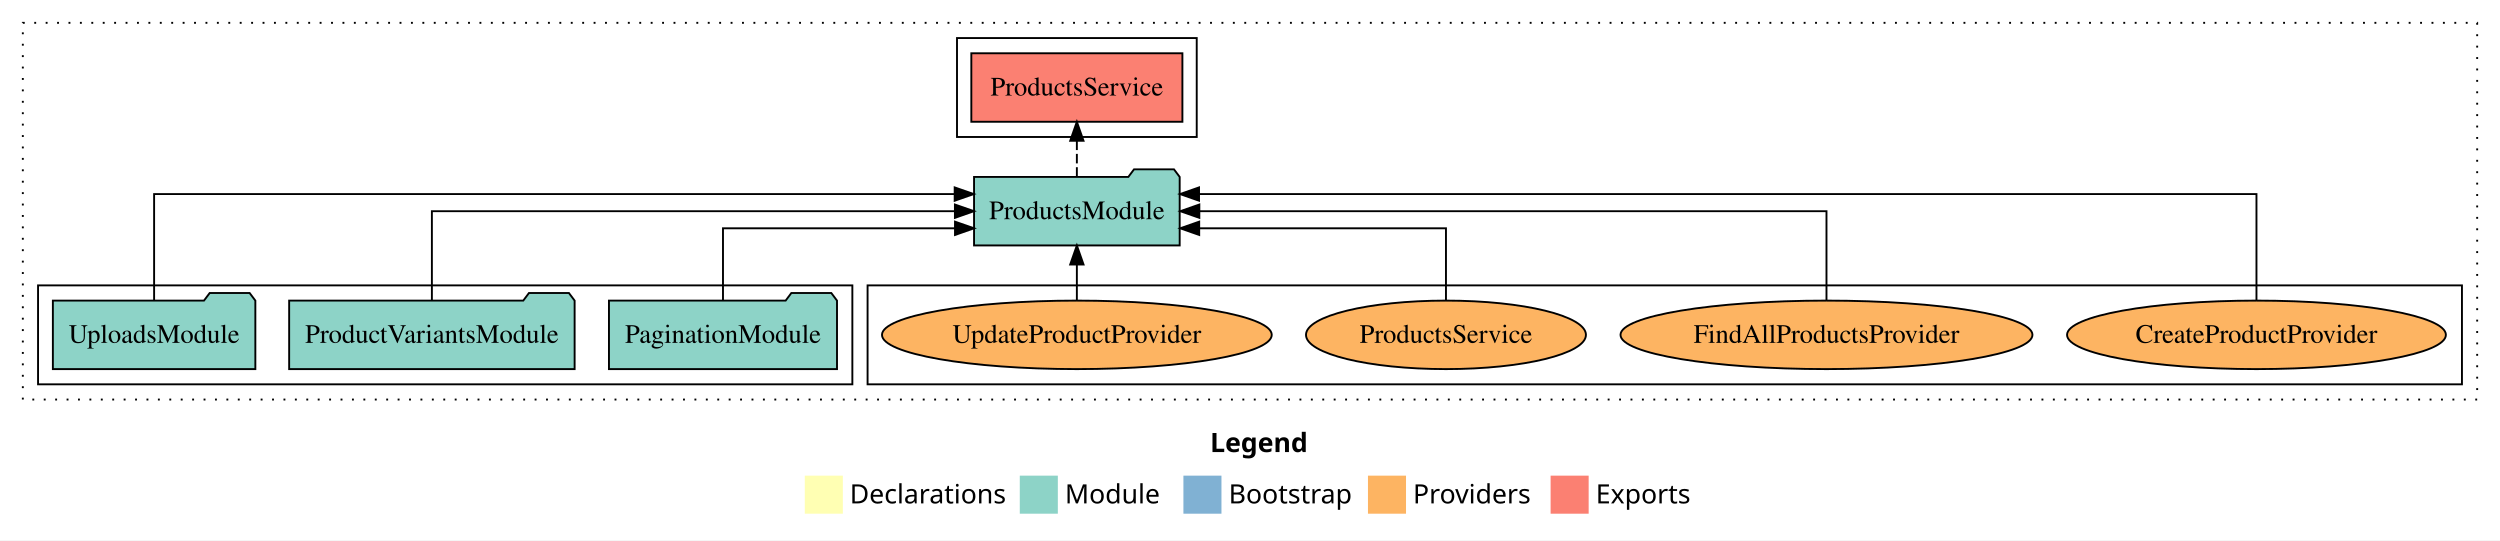
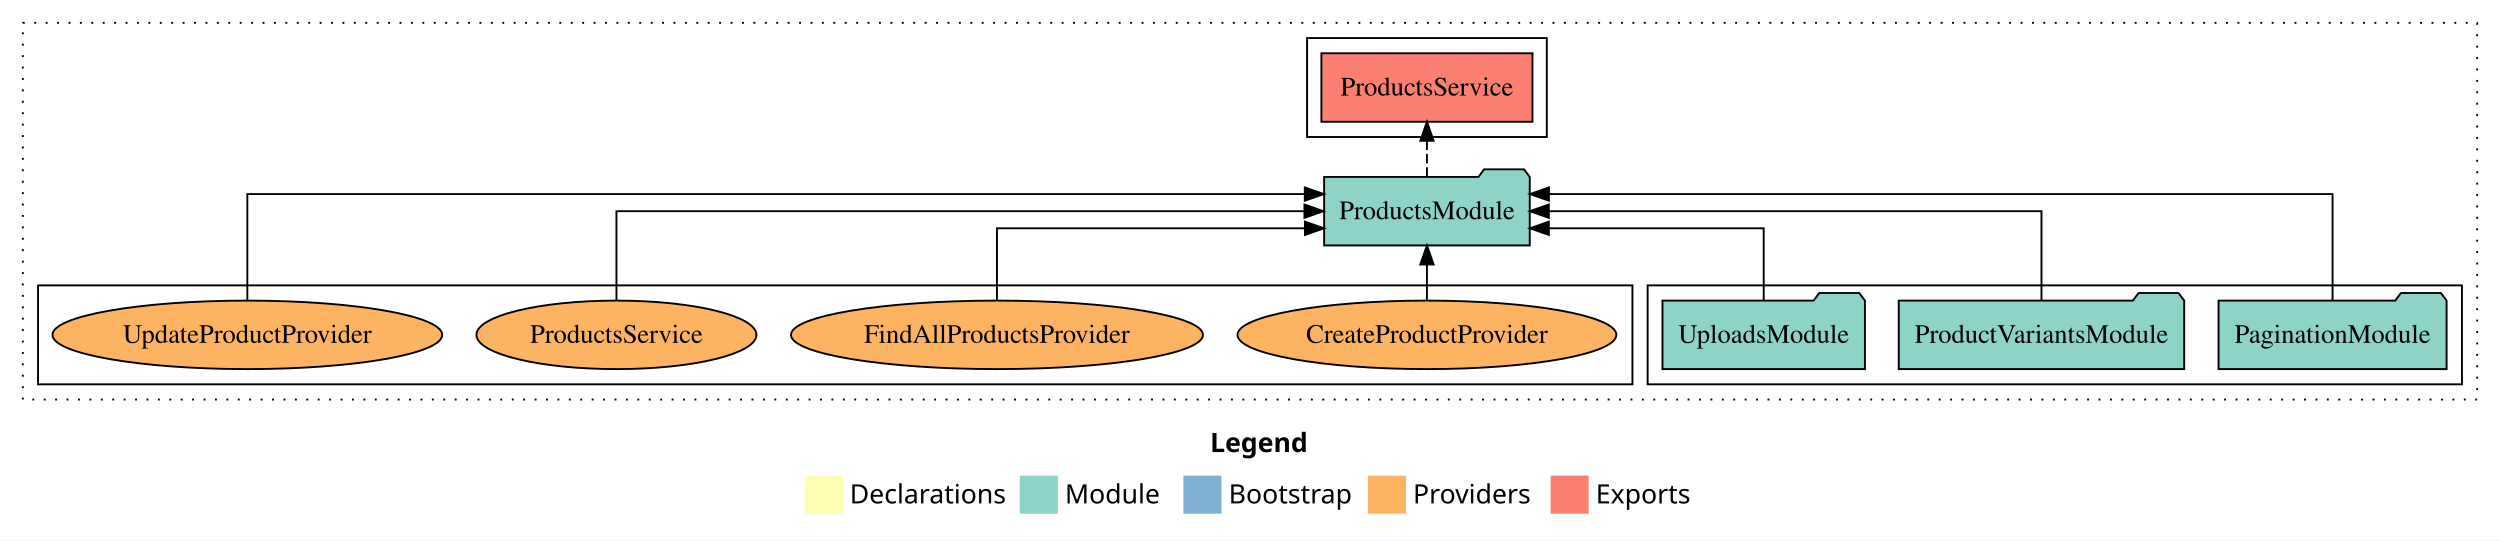
<svg xmlns="http://www.w3.org/2000/svg" width="1314pt" height="284pt" viewBox="0.00 0.00 1314.00 284.00">
  <g id="graph0" class="graph" transform="scale(1 1) rotate(0) translate(4 280)">
    <polygon fill="white" stroke="transparent" points="-4,4 -4,-280 1310,-280 1310,4 -4,4" />
    <text text-anchor="start" x="632.01" y="-42.4" font-family="Times-12" font-weight="bold" font-size="14.00">Legend</text>
    <polygon fill="#ffffb3" stroke="transparent" points="419,-10 419,-30 439,-30 439,-10 419,-10" />
    <text text-anchor="start" x="442.63" y="-15.4" font-family="Times-12" font-size="14.00">  Declarations</text>
    <polygon fill="#8dd3c7" stroke="transparent" points="532,-10 532,-30 552,-30 552,-10 532,-10" />
    <text text-anchor="start" x="555.73" y="-15.4" font-family="Times-12" font-size="14.00">  Module</text>
    <polygon fill="#80b1d3" stroke="transparent" points="618,-10 618,-30 638,-30 638,-10 618,-10" />
    <text text-anchor="start" x="641.78" y="-15.4" font-family="Times-12" font-size="14.00">  Bootstrap</text>
    <polygon fill="#fdb462" stroke="transparent" points="715,-10 715,-30 735,-30 735,-10 715,-10" />
    <text text-anchor="start" x="738.67" y="-15.4" font-family="Times-12" font-size="14.00">  Providers</text>
    <polygon fill="#fb8072" stroke="transparent" points="811,-10 811,-30 831,-30 831,-10 811,-10" />
    <text text-anchor="start" x="834.73" y="-15.4" font-family="Times-12" font-size="14.00">  Exports</text>
    <g id="clust1" class="cluster">
      <polygon fill="none" stroke="black" stroke-dasharray="1,5" points="8,-70 8,-268 1298,-268 1298,-70 8,-70" />
    </g>
+     <g id="clust3" class="cluster">
+       <polygon fill="none" stroke="black" points="862,-78 862,-130 1290,-130 1290,-78 862,-78" />
+     </g>
    <g id="clust4" class="cluster">
-       <polygon fill="none" stroke="black" points="499,-208 499,-260 625,-260 625,-208 499,-208" />
+       <polygon fill="none" stroke="black" points="683,-208 683,-260 809,-260 809,-208 683,-208" />
    </g>
    <g id="clust6" class="cluster">
-       <polygon fill="none" stroke="black" points="452,-78 452,-130 1290,-130 1290,-78 452,-78" />
-     </g>
-     <g id="clust3" class="cluster">
-       <polygon fill="none" stroke="black" points="16,-78 16,-130 444,-130 444,-78 16,-78" />
+       <polygon fill="none" stroke="black" points="16,-78 16,-130 854,-130 854,-78 16,-78" />
    </g>
    <g id="node1" class="node">
-       <polygon fill="#8dd3c7" stroke="black" points="435.93,-122 432.93,-126 411.93,-126 408.93,-122 316.07,-122 316.07,-86 435.93,-86 435.93,-122" />
-       <text text-anchor="middle" x="376" y="-99.8" font-family="Times,serif" font-size="14.00">PaginationModule</text>
+       <polygon fill="#8dd3c7" stroke="black" points="1281.93,-122 1278.93,-126 1257.93,-126 1254.93,-122 1162.07,-122 1162.07,-86 1281.93,-86 1281.93,-122" />
+       <text text-anchor="middle" x="1222" y="-99.8" font-family="Times,serif" font-size="14.00">PaginationModule</text>
    </g>
    <g id="node4" class="node">
-       <polygon fill="#8dd3c7" stroke="black" points="616.04,-187 613.04,-191 592.04,-191 589.04,-187 507.96,-187 507.96,-151 616.04,-151 616.04,-187" />
-       <text text-anchor="middle" x="562" y="-164.8" font-family="Times,serif" font-size="14.00">ProductsModule</text>
+       <polygon fill="#8dd3c7" stroke="black" points="800.04,-187 797.04,-191 776.04,-191 773.04,-187 691.96,-187 691.96,-151 800.04,-151 800.04,-187" />
+       <text text-anchor="middle" x="746" y="-164.8" font-family="Times,serif" font-size="14.00">ProductsModule</text>
    </g>
    <g id="edge1" class="edge">
-       <path fill="none" stroke="black" d="M376,-122.03C376,-138.4 376,-160 376,-160 376,-160 497.95,-160 497.95,-160" />
-       <polygon fill="black" stroke="black" points="497.95,-163.5 507.95,-160 497.95,-156.5 497.95,-163.5" />
+       <path fill="none" stroke="black" d="M1222,-122.29C1222,-144.21 1222,-178 1222,-178 1222,-178 810.14,-178 810.14,-178" />
+       <polygon fill="black" stroke="black" points="810.14,-174.5 800.14,-178 810.14,-181.5 810.14,-174.5" />
    </g>
    <g id="node2" class="node">
-       <polygon fill="#8dd3c7" stroke="black" points="298.02,-122 295.02,-126 274.02,-126 271.02,-122 147.98,-122 147.98,-86 298.02,-86 298.02,-122" />
-       <text text-anchor="middle" x="223" y="-99.8" font-family="Times,serif" font-size="14.00">ProductVariantsModule</text>
+       <polygon fill="#8dd3c7" stroke="black" points="1144.02,-122 1141.02,-126 1120.02,-126 1117.02,-122 993.98,-122 993.98,-86 1144.02,-86 1144.02,-122" />
+       <text text-anchor="middle" x="1069" y="-99.8" font-family="Times,serif" font-size="14.00">ProductVariantsModule</text>
    </g>
    <g id="edge2" class="edge">
-       <path fill="none" stroke="black" d="M223,-122.11C223,-141.34 223,-169 223,-169 223,-169 497.91,-169 497.91,-169" />
-       <polygon fill="black" stroke="black" points="497.91,-172.5 507.91,-169 497.91,-165.5 497.91,-172.5" />
+       <path fill="none" stroke="black" d="M1069,-122.11C1069,-141.34 1069,-169 1069,-169 1069,-169 810.06,-169 810.06,-169" />
+       <polygon fill="black" stroke="black" points="810.06,-165.5 800.06,-169 810.06,-172.5 810.06,-165.5" />
    </g>
    <g id="node3" class="node">
-       <polygon fill="#8dd3c7" stroke="black" points="130.21,-122 127.21,-126 106.21,-126 103.21,-122 23.79,-122 23.79,-86 130.21,-86 130.21,-122" />
-       <text text-anchor="middle" x="77" y="-99.8" font-family="Times,serif" font-size="14.00">UploadsModule</text>
+       <polygon fill="#8dd3c7" stroke="black" points="976.21,-122 973.21,-126 952.21,-126 949.21,-122 869.79,-122 869.79,-86 976.21,-86 976.21,-122" />
+       <text text-anchor="middle" x="923" y="-99.8" font-family="Times,serif" font-size="14.00">UploadsModule</text>
    </g>
    <g id="edge3" class="edge">
-       <path fill="none" stroke="black" d="M77,-122.29C77,-144.21 77,-178 77,-178 77,-178 497.78,-178 497.78,-178" />
-       <polygon fill="black" stroke="black" points="497.78,-181.5 507.78,-178 497.78,-174.5 497.78,-181.5" />
+       <path fill="none" stroke="black" d="M923,-122.03C923,-138.4 923,-160 923,-160 923,-160 810.07,-160 810.07,-160" />
+       <polygon fill="black" stroke="black" points="810.07,-156.5 800.07,-160 810.07,-163.5 810.07,-156.5" />
    </g>
    <g id="node5" class="node">
-       <polygon fill="#fb8072" stroke="black" points="617.47,-252 506.53,-252 506.53,-216 617.47,-216 617.47,-252" />
-       <text text-anchor="middle" x="562" y="-229.8" font-family="Times,serif" font-size="14.00">ProductsService </text>
+       <polygon fill="#fb8072" stroke="black" points="801.47,-252 690.53,-252 690.53,-216 801.47,-216 801.47,-252" />
+       <text text-anchor="middle" x="746" y="-229.8" font-family="Times,serif" font-size="14.00">ProductsService </text>
    </g>
    <g id="edge4" class="edge">
-       <path fill="none" stroke="black" stroke-dasharray="5,2" d="M562,-187.11C562,-187.11 562,-205.99 562,-205.99" />
-       <polygon fill="black" stroke="black" points="558.5,-205.99 562,-215.99 565.5,-205.99 558.5,-205.99" />
+       <path fill="none" stroke="black" stroke-dasharray="5,2" d="M746,-187.11C746,-187.11 746,-205.99 746,-205.99" />
+       <polygon fill="black" stroke="black" points="742.5,-205.99 746,-215.99 749.5,-205.99 742.5,-205.99" />
    </g>
    <g id="node6" class="node">
-       <ellipse fill="#fdb462" stroke="black" cx="1182" cy="-104" rx="99.56" ry="18" />
-       <text text-anchor="middle" x="1182" y="-99.8" font-family="Times,serif" font-size="14.00">CreateProductProvider</text>
+       <ellipse fill="#fdb462" stroke="black" cx="746" cy="-104" rx="99.56" ry="18" />
+       <text text-anchor="middle" x="746" y="-99.8" font-family="Times,serif" font-size="14.00">CreateProductProvider</text>
    </g>
    <g id="edge5" class="edge">
-       <path fill="none" stroke="black" d="M1182,-122.29C1182,-144.21 1182,-178 1182,-178 1182,-178 626.21,-178 626.21,-178" />
-       <polygon fill="black" stroke="black" points="626.21,-174.5 616.21,-178 626.21,-181.5 626.21,-174.5" />
+       <path fill="none" stroke="black" d="M746,-122.11C746,-122.11 746,-140.99 746,-140.99" />
+       <polygon fill="black" stroke="black" points="742.5,-140.99 746,-150.99 749.5,-140.99 742.5,-140.99" />
    </g>
    <g id="node7" class="node">
-       <ellipse fill="#fdb462" stroke="black" cx="956" cy="-104" rx="108.26" ry="18" />
-       <text text-anchor="middle" x="956" y="-99.8" font-family="Times,serif" font-size="14.00">FindAllProductsProvider</text>
+       <ellipse fill="#fdb462" stroke="black" cx="520" cy="-104" rx="108.26" ry="18" />
+       <text text-anchor="middle" x="520" y="-99.8" font-family="Times,serif" font-size="14.00">FindAllProductsProvider</text>
    </g>
    <g id="edge6" class="edge">
-       <path fill="none" stroke="black" d="M956,-122.11C956,-141.34 956,-169 956,-169 956,-169 626.37,-169 626.37,-169" />
-       <polygon fill="black" stroke="black" points="626.37,-165.5 616.37,-169 626.37,-172.5 626.37,-165.5" />
+       <path fill="none" stroke="black" d="M520,-122.03C520,-138.4 520,-160 520,-160 520,-160 681.87,-160 681.87,-160" />
+       <polygon fill="black" stroke="black" points="681.87,-163.5 691.87,-160 681.87,-156.5 681.87,-163.5" />
    </g>
    <g id="node8" class="node">
-       <ellipse fill="#fdb462" stroke="black" cx="756" cy="-104" rx="73.57" ry="18" />
-       <text text-anchor="middle" x="756" y="-99.8" font-family="Times,serif" font-size="14.00">ProductsService</text>
+       <ellipse fill="#fdb462" stroke="black" cx="320" cy="-104" rx="73.57" ry="18" />
+       <text text-anchor="middle" x="320" y="-99.8" font-family="Times,serif" font-size="14.00">ProductsService</text>
    </g>
    <g id="edge7" class="edge">
-       <path fill="none" stroke="black" d="M756,-122.03C756,-138.4 756,-160 756,-160 756,-160 626.3,-160 626.3,-160" />
-       <polygon fill="black" stroke="black" points="626.3,-156.5 616.3,-160 626.3,-163.5 626.3,-156.5" />
+       <path fill="none" stroke="black" d="M320,-122.11C320,-141.34 320,-169 320,-169 320,-169 681.61,-169 681.61,-169" />
+       <polygon fill="black" stroke="black" points="681.61,-172.5 691.61,-169 681.61,-165.5 681.61,-172.5" />
    </g>
    <g id="node9" class="node">
-       <ellipse fill="#fdb462" stroke="black" cx="562" cy="-104" rx="102.43" ry="18" />
-       <text text-anchor="middle" x="562" y="-99.8" font-family="Times,serif" font-size="14.00">UpdateProductProvider</text>
+       <ellipse fill="#fdb462" stroke="black" cx="126" cy="-104" rx="102.43" ry="18" />
+       <text text-anchor="middle" x="126" y="-99.8" font-family="Times,serif" font-size="14.00">UpdateProductProvider</text>
    </g>
    <g id="edge8" class="edge">
-       <path fill="none" stroke="black" d="M562,-122.11C562,-122.11 562,-140.99 562,-140.99" />
-       <polygon fill="black" stroke="black" points="558.5,-140.99 562,-150.99 565.5,-140.99 558.5,-140.99" />
+       <path fill="none" stroke="black" d="M126,-122.29C126,-144.21 126,-178 126,-178 126,-178 681.79,-178 681.79,-178" />
+       <polygon fill="black" stroke="black" points="681.79,-181.5 691.79,-178 681.79,-174.5 681.79,-181.5" />
    </g>
  </g>
</svg>
